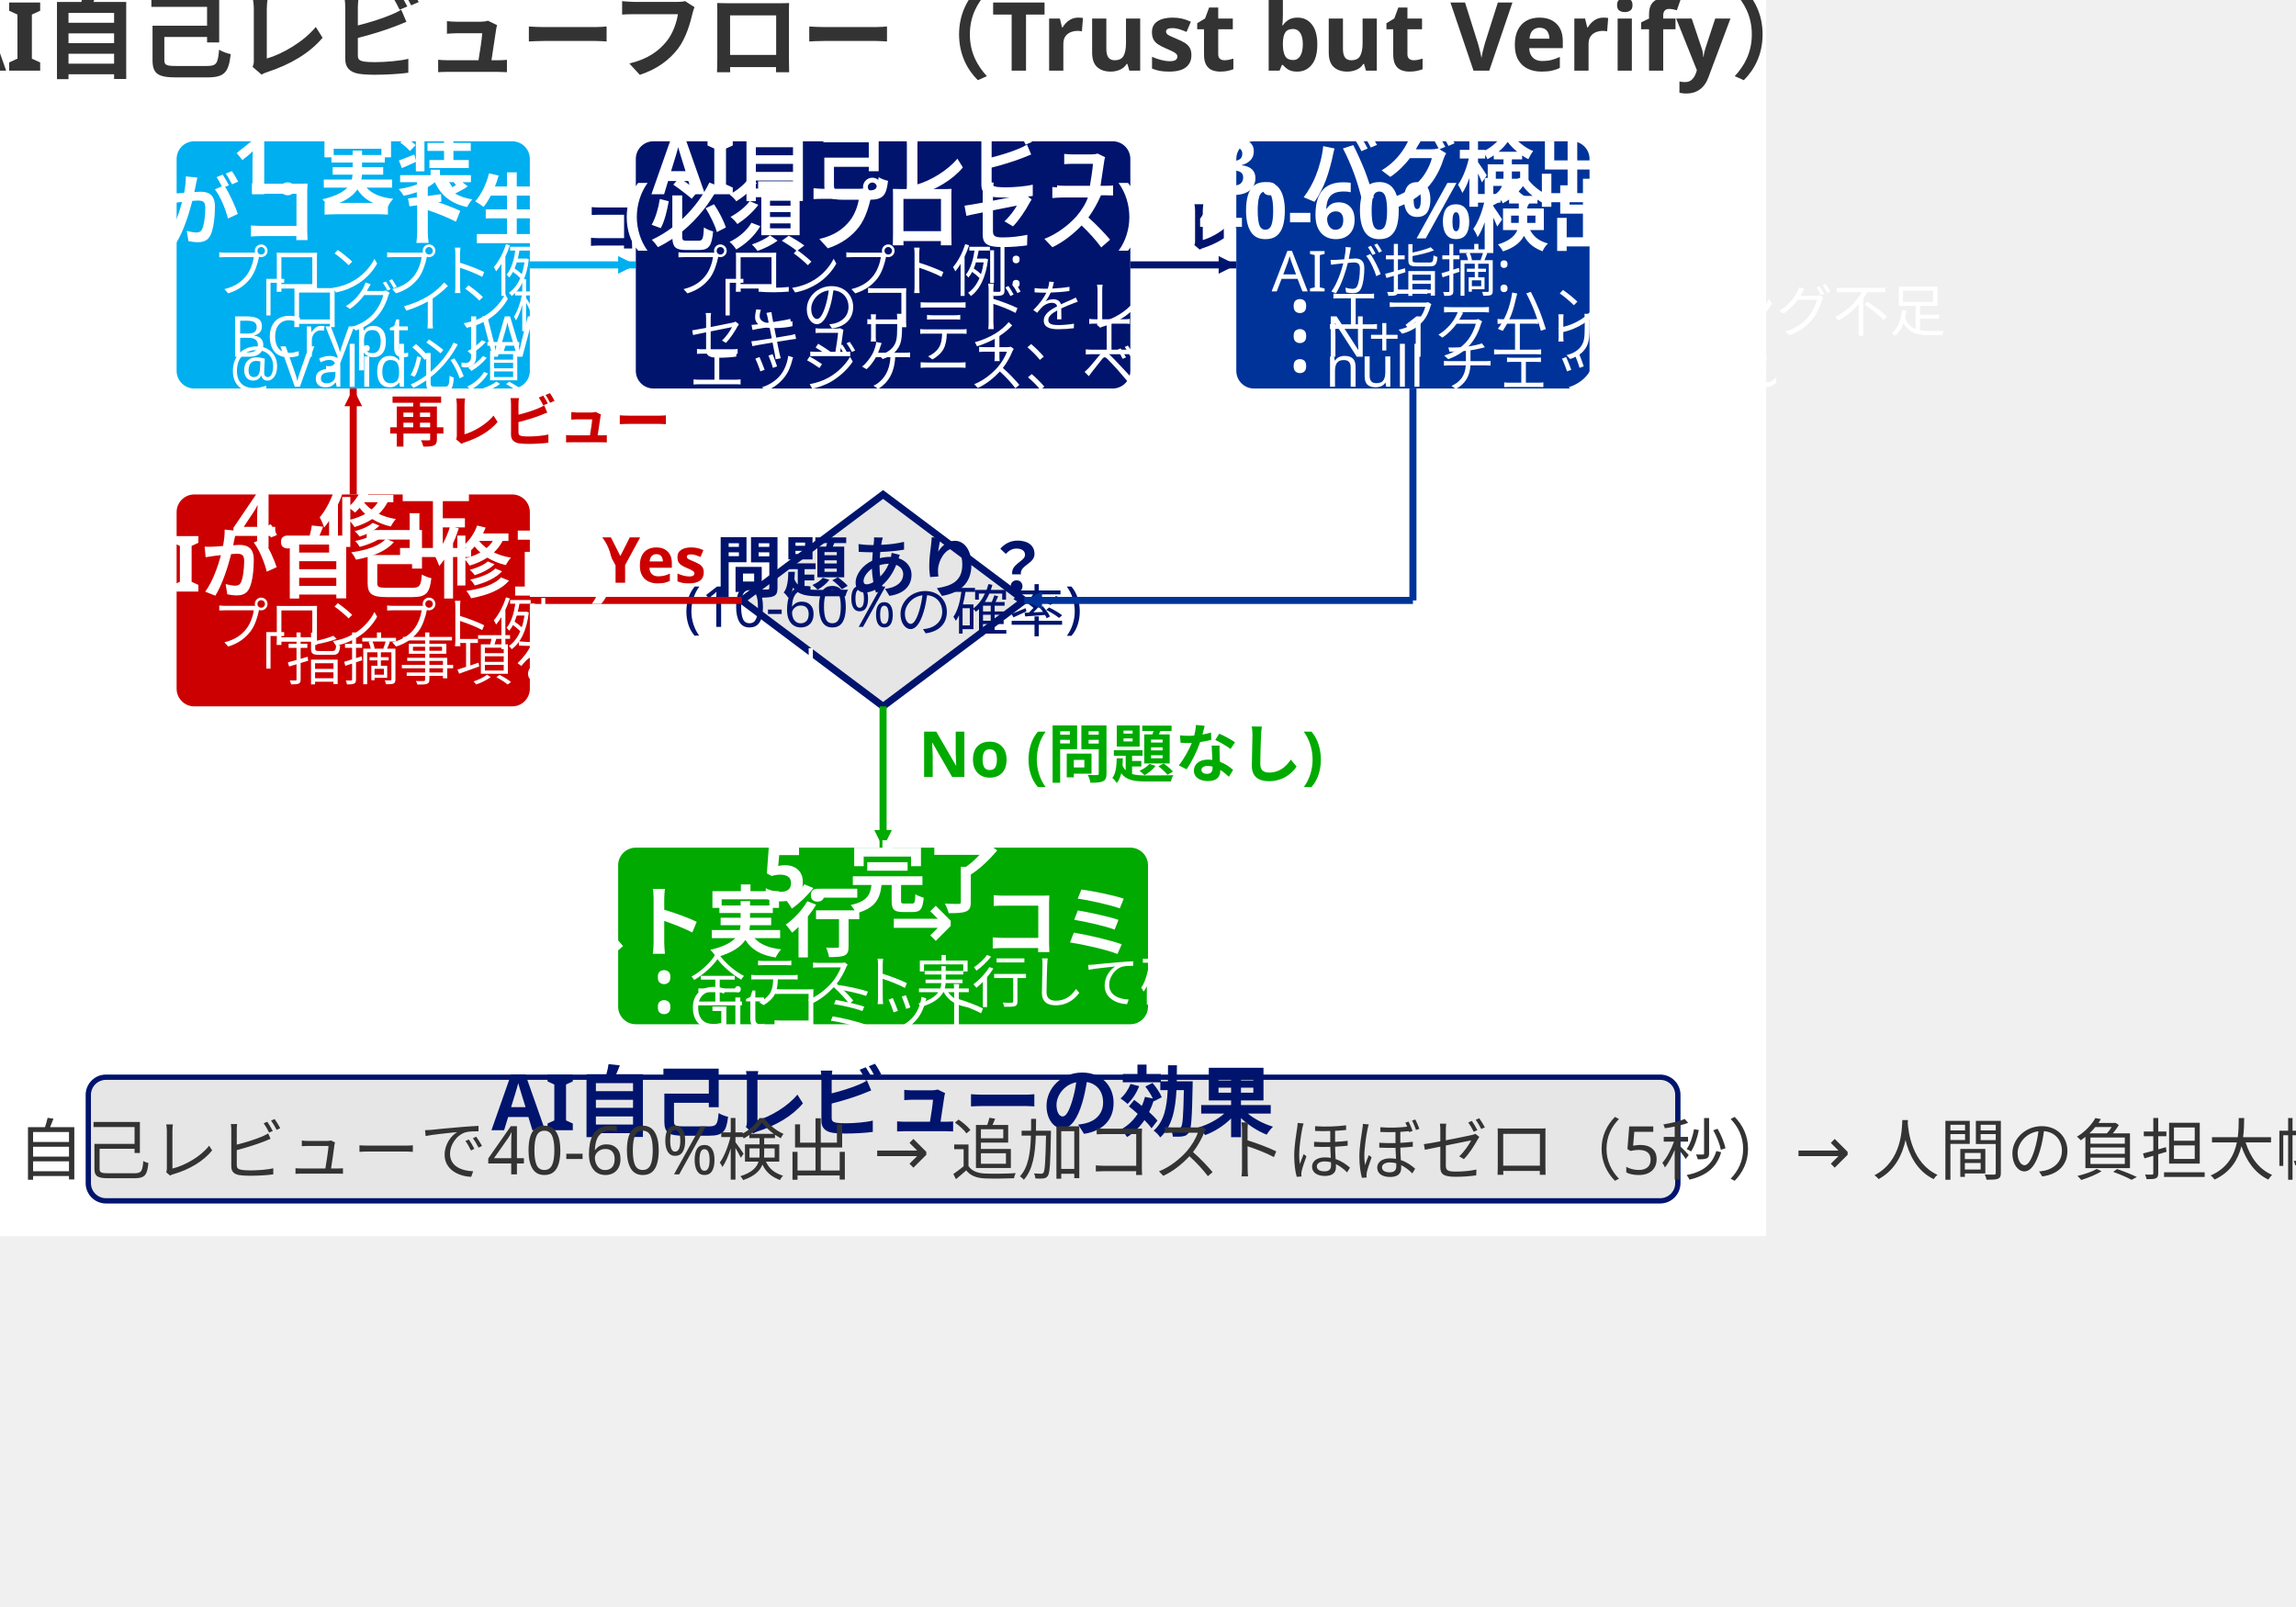
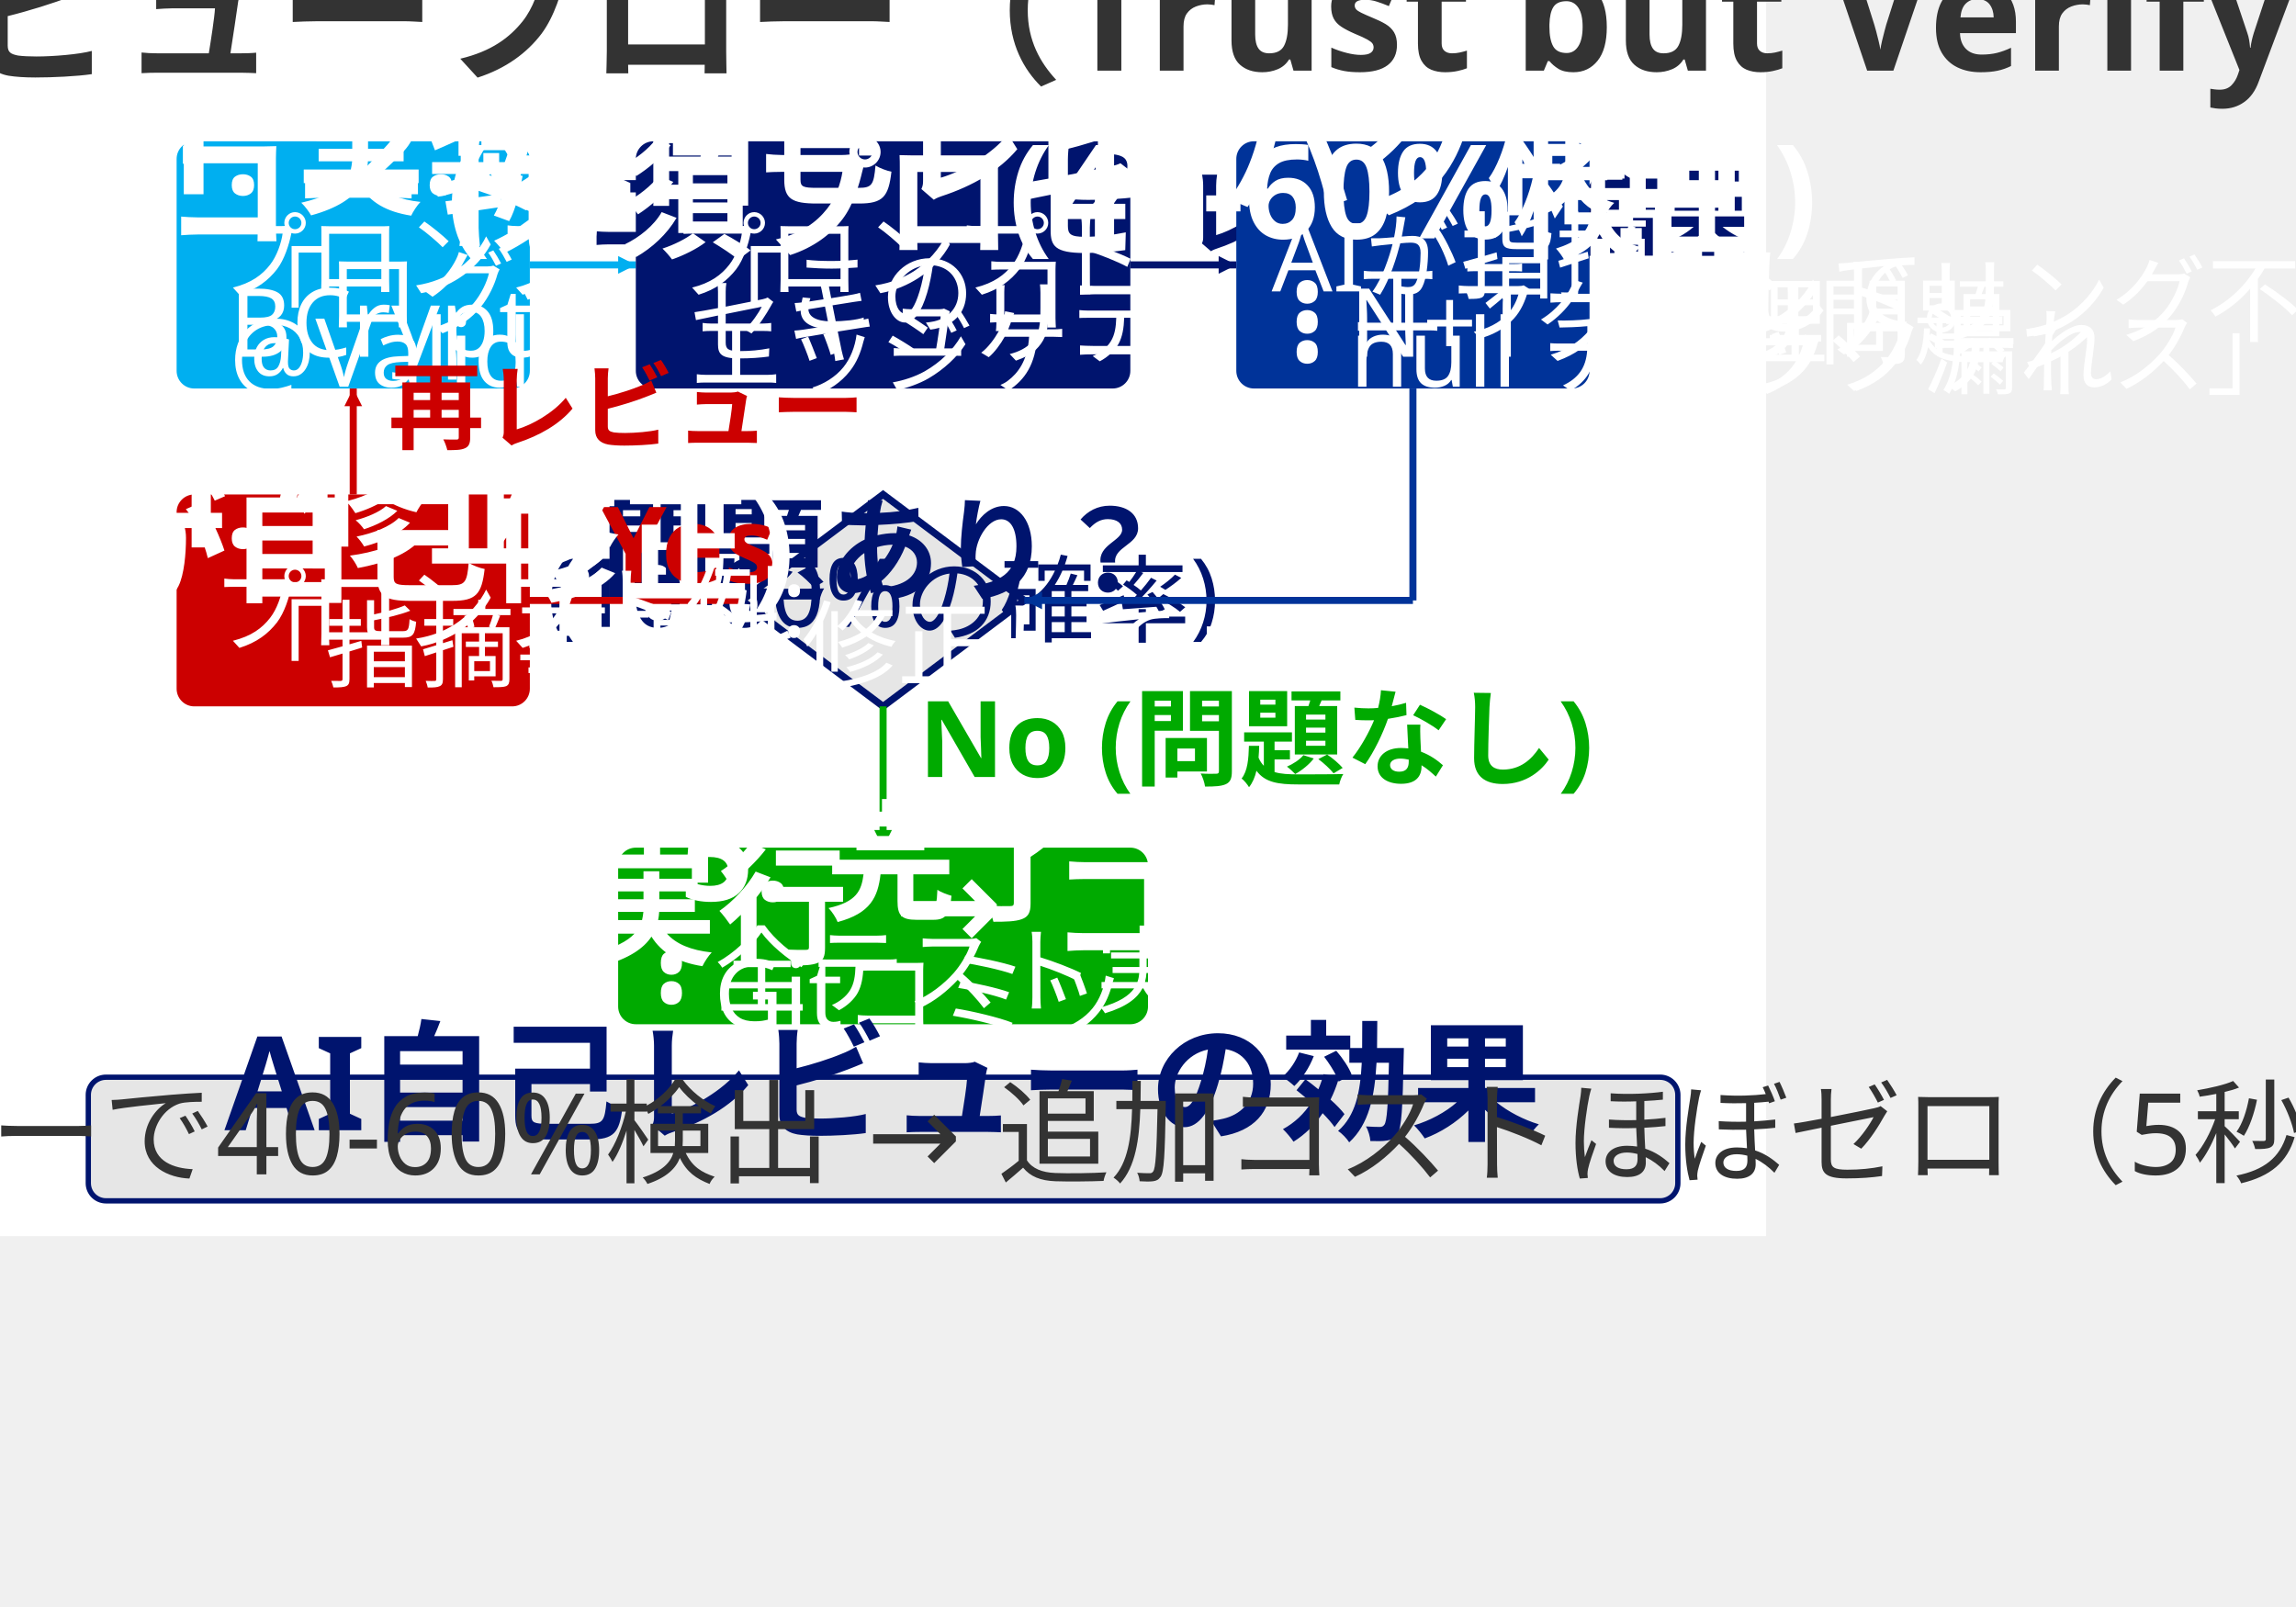
<svg xmlns="http://www.w3.org/2000/svg" viewBox="0 0 1300 910">
  <defs>
    <style>
-       .title { font-family: 'Noto Sans JP', sans-serif; font-size: 54px; font-weight: bold; fill: #333333; }
-       .step-title { font-family: 'Noto Sans JP', sans-serif; font-size: 44px; font-weight: bold; fill: white; }
-       .step-text { font-family: 'Noto Sans JP', sans-serif; font-size: 32px; fill: white; }
+       .title { font-family: 'Noto Sans JP', sans-serif; font-size: 90px; font-weight: bold; fill: #333333; }
+       .step-title { font-family: 'Noto Sans JP', sans-serif; font-size: 74px; font-weight: bold; fill: white; }
+       .step-text { font-family: 'Noto Sans JP', sans-serif; font-size: 54px; fill: white; }
    </style>
  </defs>
  <rect width="1000" height="700" fill="#FFFFFF" />
  <text x="500" y="40" class="title" text-anchor="middle">AI自己レビューフロー（Trust but Verify）</text>
  <rect x="100" y="80" width="200" height="140" fill="#00AFF0" rx="10" />
  <text x="200" y="110" class="step-title" text-anchor="middle">1. 実装</text>
-   <text x="200" y="135" class="step-title" text-anchor="middle" font-size="16">(AIがコード生成)</text>
+   <text x="200" y="135" class="step-title" text-anchor="middle" font-size="28">(AIがコード生成)</text>
  <text x="120" y="165" class="step-text">プロンプト例:</text>
  <text x="130" y="185" class="step-text">「ログイン機能を実装して。</text>
  <text x="130" y="202" class="step-text">BCrypt、JWT、環境変数、</text>
  <text x="130" y="219" class="step-text">@Valid必須」</text>
  <line x1="300" y1="150" x2="360" y2="150" stroke="#00AFF0" stroke-width="4" />
  <polygon points="360,150 350,145 350,155" fill="#00AFF0" />
-   <text x="330" y="140" style="font-family: 'Noto Sans JP', sans-serif; font-size: 32px; fill: #00146E; font-weight: bold;">
+   <text x="330" y="140" style="font-family: 'Noto Sans JP', sans-serif; font-size: 54px; fill: #00146E; font-weight: bold;">
    コード完成
  </text>
  <rect x="360" y="80" width="280" height="140" fill="#00146E" rx="10" />
  <text x="500" y="110" class="step-title" text-anchor="middle">2. AI自己レビュー</text>
-   <text x="500" y="135" class="step-title" text-anchor="middle" font-size="16">(必須プロセス)</text>
+   <text x="500" y="135" class="step-title" text-anchor="middle" font-size="28">(必須プロセス)</text>
  <text x="380" y="165" class="step-text">プロンプト例:</text>
  <text x="390" y="185" class="step-text">「このコードをレビューして。</text>
  <text x="390" y="202" class="step-text">セキュリティ、エラー処理、</text>
  <text x="390" y="219" class="step-text">エッジケース、ベストプラクティス」</text>
  <line x1="640" y1="150" x2="700" y2="150" stroke="#00146E" stroke-width="4" />
  <polygon points="700,150 690,145 690,155" fill="#00146E" />
-   <text x="670" y="140" style="font-family: 'Noto Sans JP', sans-serif; font-size: 32px; fill: #00146E; font-weight: bold;">
+   <text x="670" y="140" style="font-family: 'Noto Sans JP', sans-serif; font-size: 54px; fill: #00146E; font-weight: bold;">
    レビュー結果
  </text>
  <rect x="700" y="80" width="200" height="140" fill="#003399" rx="10" />
  <text x="800" y="110" class="step-title" text-anchor="middle">3. バグ検出</text>
-   <text x="800" y="135" class="step-title" text-anchor="middle" font-size="16">(40-60%検出)</text>
+   <text x="800" y="135" class="step-title" text-anchor="middle" font-size="28">(40-60%検出)</text>
  <text x="720" y="165" class="step-text">AIが指摘:</text>
  <text x="730" y="185" class="step-text">• エラーハンドリング不足</text>
  <text x="730" y="202" class="step-text">• N+1クエリ問題</text>
  <text x="730" y="219" class="step-text">• null チェック漏れ</text>
  <path d="M 500 280 L 580 340 L 500 400 L 420 340 Z" fill="#E6E6E6" stroke="#00146E" stroke-width="4" />
-   <text x="500" y="335" style="font-family: 'Noto Sans JP', sans-serif; font-size: 38px; fill: #00146E; text-anchor: middle; font-weight: bold;">
+   <text x="500" y="335" style="font-family: 'Noto Sans JP', sans-serif; font-size: 64px; fill: #00146E; text-anchor: middle; font-weight: bold;">
    問題あり？
  </text>
-   <text x="500" y="355" style="font-family: 'Noto Sans JP', sans-serif; font-size: 32px; fill: #00146E; text-anchor: middle;">
+   <text x="500" y="355" style="font-family: 'Noto Sans JP', sans-serif; font-size: 54px; fill: #00146E; text-anchor: middle;">
    (10-60%の確率)
  </text>
  <line x1="800" y1="220" x2="800" y2="340" stroke="#003399" stroke-width="4" />
  <line x1="800" y1="340" x2="580" y2="340" stroke="#003399" stroke-width="4" />
  <polygon points="580,340 590,335 590,345" fill="#003399" />
  <line x1="420" y1="340" x2="260" y2="340" stroke="#CC0000" stroke-width="4" />
  <polygon points="260,340 270,335 270,345" fill="#CC0000" />
-   <text x="340" y="330" style="font-family: 'Noto Sans JP', sans-serif; font-size: 36px; fill: #CC0000; font-weight: bold;">
+   <text x="340" y="330" style="font-family: 'Noto Sans JP', sans-serif; font-size: 60px; fill: #CC0000; font-weight: bold;">
    Yes
  </text>
  <rect x="100" y="280" width="200" height="120" fill="#CC0000" rx="10" />
  <text x="200" y="310" class="step-title" text-anchor="middle">4. 修正</text>
-   <text x="200" y="335" class="step-title" text-anchor="middle" font-size="16">(AIが自己修正)</text>
+   <text x="200" y="335" class="step-title" text-anchor="middle" font-size="28">(AIが自己修正)</text>
  <text x="120" y="365" class="step-text">プロンプト例:</text>
  <text x="130" y="385" class="step-text">「指摘事項を修正して」</text>
  <line x1="200" y1="280" x2="200" y2="220" stroke="#CC0000" stroke-width="4" />
  <polygon points="200,220 195,230 205,230" fill="#CC0000" />
-   <text x="220" y="250" style="font-family: 'Noto Sans JP', sans-serif; font-size: 32px; fill: #CC0000; font-weight: bold;">
+   <text x="220" y="250" style="font-family: 'Noto Sans JP', sans-serif; font-size: 54px; fill: #CC0000; font-weight: bold;">
    再レビュー
  </text>
  <line x1="500" y1="400" x2="500" y2="480" stroke="#00AA00" stroke-width="4" />
  <polygon points="500,480 495,470 505,470" fill="#00AA00" />
-   <text x="520" y="440" style="font-family: 'Noto Sans JP', sans-serif; font-size: 36px; fill: #00AA00; font-weight: bold;">
+   <text x="520" y="440" style="font-family: 'Noto Sans JP', sans-serif; font-size: 60px; fill: #00AA00; font-weight: bold;">
    No (問題なし)
  </text>
  <rect x="350" y="480" width="300" height="100" fill="#00AA00" rx="10" />
  <text x="500" y="510" class="step-title" text-anchor="middle">5. 完了</text>
-   <text x="500" y="535" class="step-title" text-anchor="middle" font-size="16">(テスト実行 → コミット)</text>
+   <text x="500" y="535" class="step-title" text-anchor="middle" font-size="28">(テスト実行 → コミット)</text>
  <text x="370" y="565" class="step-text">• 全テスト実行して確認</text>
  <text x="370" y="582" class="step-text">• Gitコミット</text>
  <rect x="50" y="610" width="900" height="70" fill="#E6E6E6" stroke="#00146E" stroke-width="3" rx="10" />
-   <text x="500" y="640" style="font-family: 'Noto Sans JP', sans-serif; font-size: 44px; fill: #00146E; text-anchor: middle; font-weight: bold;">
+   <text x="500" y="640" style="font-family: 'Noto Sans JP', sans-serif; font-size: 74px; fill: #00146E; text-anchor: middle; font-weight: bold;">
    AI自己レビューの効果
  </text>
-   <text x="500" y="665" style="font-family: 'Noto Sans JP', sans-serif; font-size: 38px; fill: #333333; text-anchor: middle;">
+   <text x="500" y="665" style="font-family: 'Noto Sans JP', sans-serif; font-size: 64px; fill: #333333; text-anchor: middle;">
    AIのエラー率10-60% → 自己レビューで40-60%検出 → 追加コストほぼゼロ（5秒）→ 人間の負担大幅削減
  </text>
</svg>
